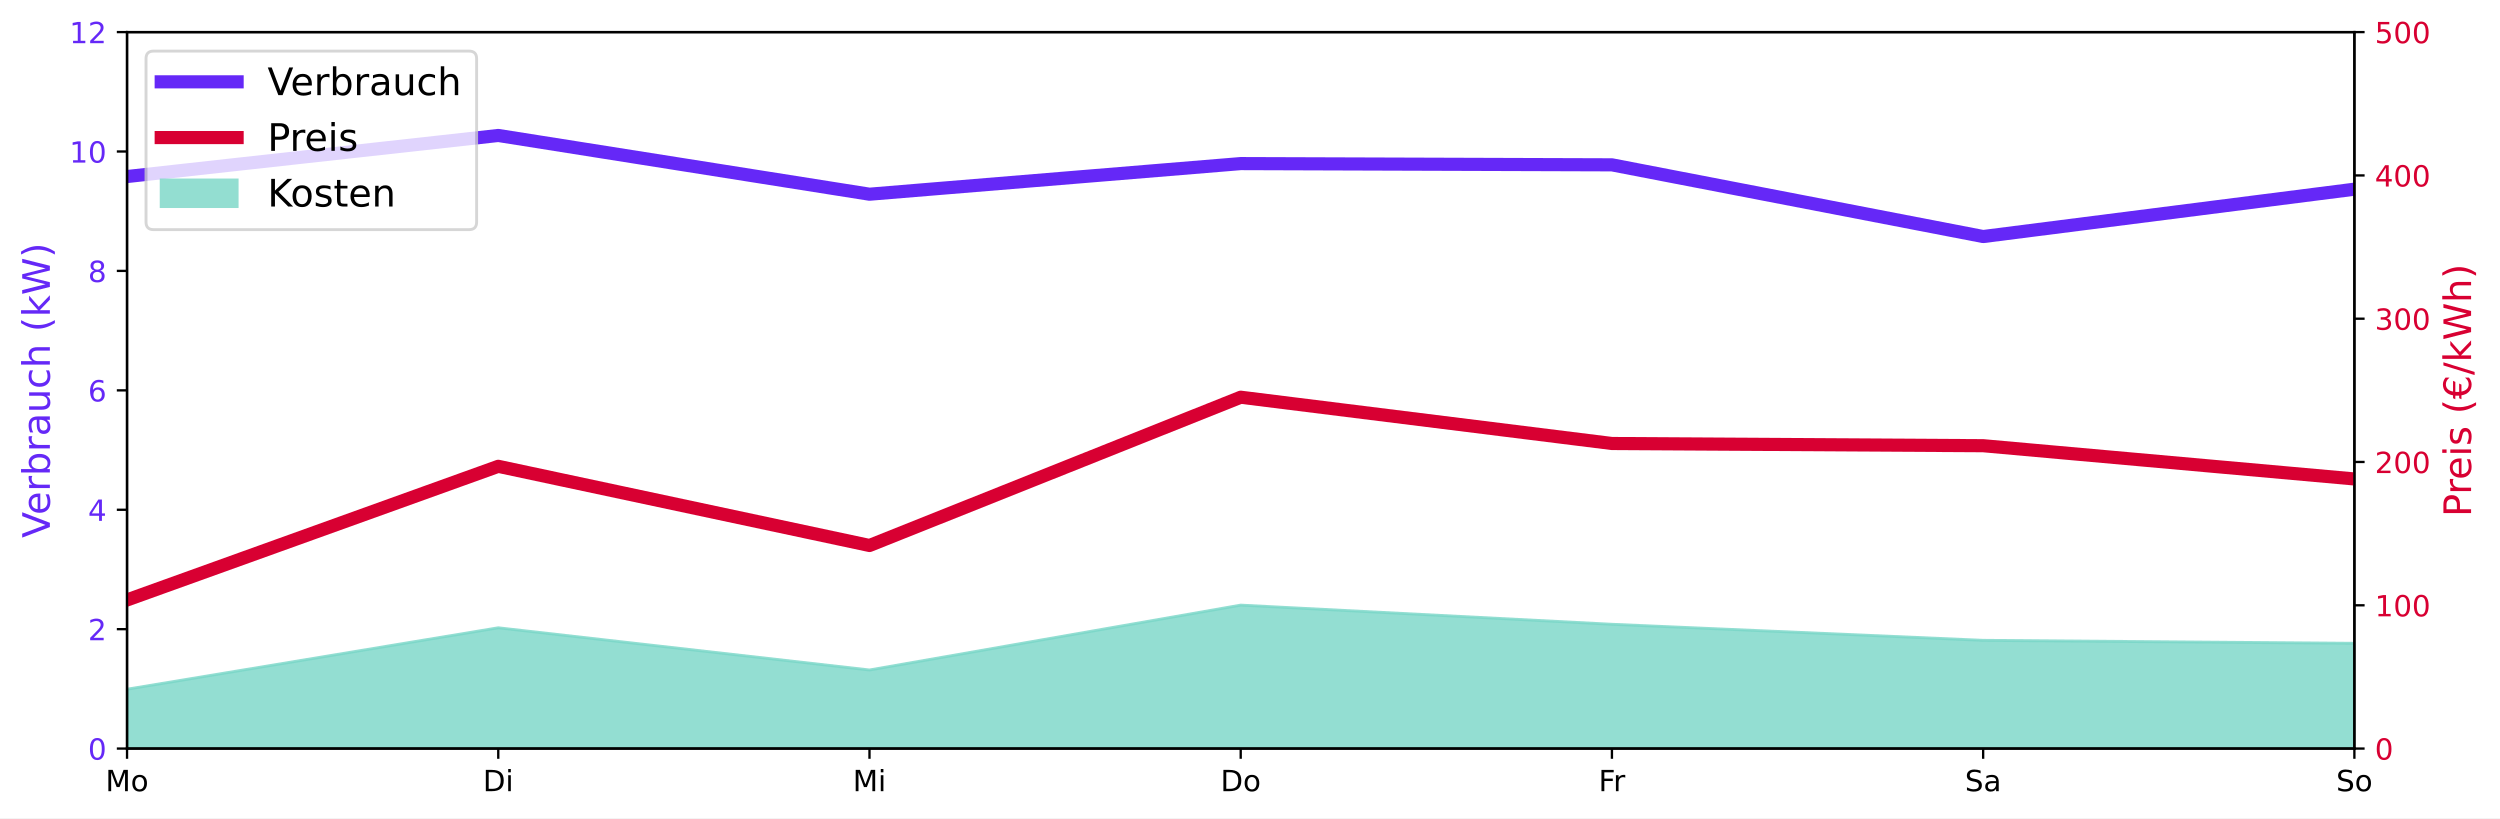
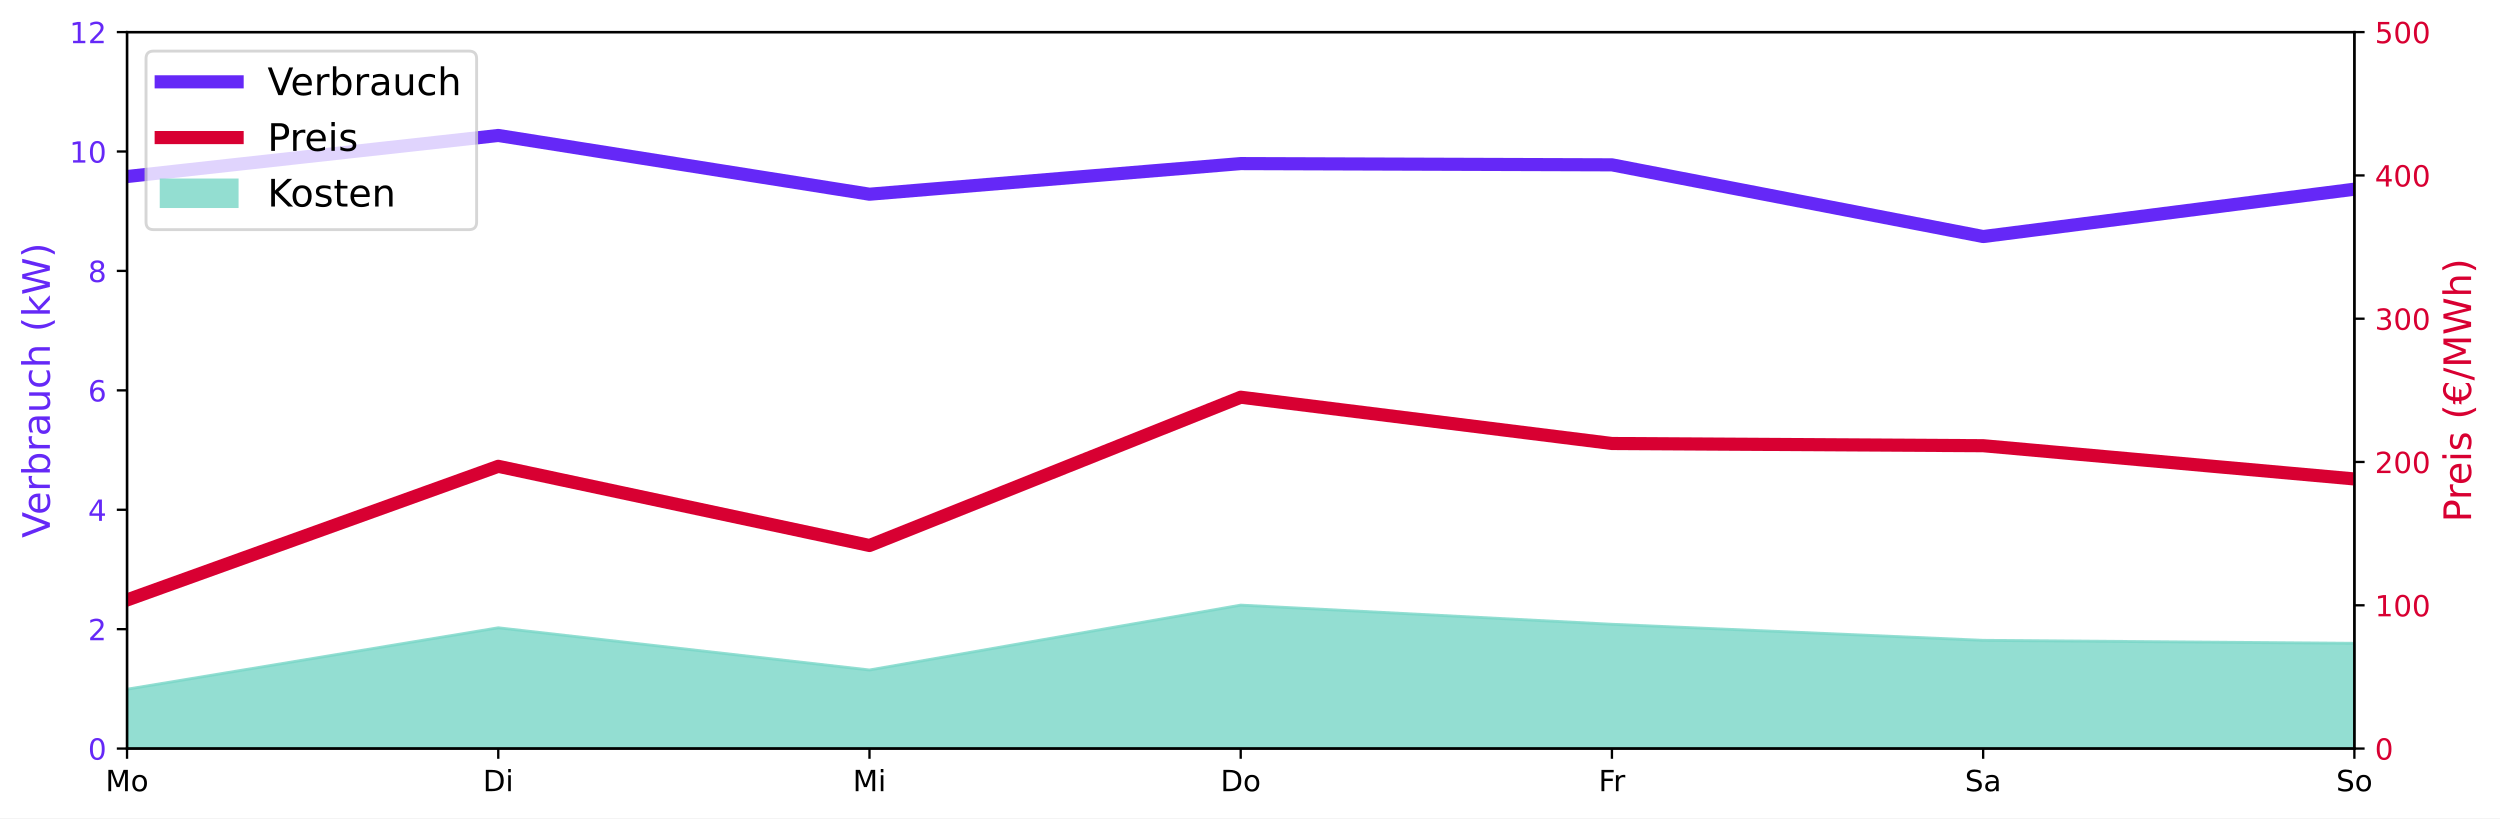
<svg xmlns="http://www.w3.org/2000/svg" xmlns:xlink="http://www.w3.org/1999/xlink" width="856.176pt" height="280.237pt" viewBox="0 0 856.176 280.237" version="1.1">
  <defs>
    <style type="text/css">*{stroke-linejoin: round; stroke-linecap: butt}</style>
  </defs>
  <g id="figure_1">
    <g id="patch_1">
      <path d="M 0 280.237  L 856.176 280.237  L 856.176 0  L 0 0  z " style="fill: #ffffff" />
    </g>
    <g id="axes_1">
      <g id="patch_2">
        <path d="M 43.507 256.359  L 806.307 256.359  L 806.307 10.999  L 43.507 10.999  z " style="fill: #ffffff" />
      </g>
      <g id="PolyCollection_1">
        <defs>
-           <path id="ma874218f19" d="M 43.507 -23.878  L 43.507 -44.196  L 170.64 -65.237  L 297.773 -50.784  L 424.907 -73  L 552.04 -66.438  L 679.173 -60.94  L 806.307 -59.921  L 806.307 -23.878  L 806.307 -23.878  L 679.173 -23.878  L 552.04 -23.878  L 424.907 -23.878  L 297.773 -23.878  L 170.64 -23.878  L 43.507 -23.878  z " style="stroke: #78d6c6; stroke-opacity: 0.8" />
+           <path id="me44964ba3f" d="M 43.507 -23.878  L 43.507 -44.196  L 170.64 -65.237  L 297.773 -50.784  L 424.907 -73  L 552.04 -66.438  L 679.173 -60.94  L 806.307 -59.921  L 806.307 -23.878  L 806.307 -23.878  L 679.173 -23.878  L 552.04 -23.878  L 424.907 -23.878  L 297.773 -23.878  L 170.64 -23.878  L 43.507 -23.878  z " style="stroke: #78d6c6; stroke-opacity: 0.8" />
        </defs>
-         <g clip-path="url(#p10a94f32d7)">
-           <use xlink:href="#ma874218f19" x="0" y="280.237" style="fill: #78d6c6; fill-opacity: 0.8; stroke: #78d6c6; stroke-opacity: 0.8" />
+         <g clip-path="url(#p4891169670)">
+           <use xlink:href="#me44964ba3f" x="0" y="280.237" style="fill: #78d6c6; fill-opacity: 0.8; stroke: #78d6c6; stroke-opacity: 0.8" />
        </g>
      </g>
      <g id="matplotlib.axis_1">
        <g id="xtick_1">
          <g id="line2d_1">
            <defs>
-               <path id="mc7a2dffdaa" d="M 0 0  L 0 3.5  " style="stroke: #000000; stroke-width: 0.8" />
-             </defs>
-             <g>
-               <use xlink:href="#mc7a2dffdaa" x="43.507" y="256.359" style="stroke: #000000; stroke-width: 0.8" />
+               <path id="m08b1a496de" d="M 0 0  L 0 3.5  " style="stroke: #000000; stroke-width: 0.8" />
+             </defs>
+             <g>
+               <use xlink:href="#m08b1a496de" x="43.507" y="256.359" style="stroke: #000000; stroke-width: 0.8" />
            </g>
          </g>
          <g id="text_1">
            <g transform="translate(36.13312 270.9577) scale(0.1 -0.1)">
              <defs>
                <path id="DejaVuSans-4d" d="M 628 4666  L 1569 4666  L 2759 1491  L 3956 4666  L 4897 4666  L 4897 0  L 4281 0  L 4281 4097  L 3078 897  L 2444 897  L 1241 4097  L 1241 0  L 628 0  L 628 4666  z " transform="scale(0.015625)" />
                <path id="DejaVuSans-6f" d="M 1959 3097  Q 1497 3097 1228 2736  Q 959 2375 959 1747  Q 959 1119 1226 758  Q 1494 397 1959 397  Q 2419 397 2687 759  Q 2956 1122 2956 1747  Q 2956 2369 2687 2733  Q 2419 3097 1959 3097  z M 1959 3584  Q 2709 3584 3137 3096  Q 3566 2609 3566 1747  Q 3566 888 3137 398  Q 2709 -91 1959 -91  Q 1206 -91 779 398  Q 353 888 353 1747  Q 353 2609 779 3096  Q 1206 3584 1959 3584  z " transform="scale(0.015625)" />
              </defs>
              <use xlink:href="#DejaVuSans-4d" />
              <use xlink:href="#DejaVuSans-6f" x="86.279" />
            </g>
          </g>
        </g>
        <g id="xtick_2">
          <g id="line2d_2">
            <g>
-               <use xlink:href="#mc7a2dffdaa" x="170.64" y="256.359" style="stroke: #000000; stroke-width: 0.8" />
+               <use xlink:href="#m08b1a496de" x="170.64" y="256.359" style="stroke: #000000; stroke-width: 0.8" />
            </g>
          </g>
          <g id="text_2">
            <g transform="translate(165.4008 270.9577) scale(0.1 -0.1)">
              <defs>
                <path id="DejaVuSans-44" d="M 1259 4147  L 1259 519  L 2022 519  Q 2988 519 3436 956  Q 3884 1394 3884 2338  Q 3884 3275 3436 3711  Q 2988 4147 2022 4147  L 1259 4147  z M 628 4666  L 1925 4666  Q 3281 4666 3915 4102  Q 4550 3538 4550 2338  Q 4550 1131 3912 565  Q 3275 0 1925 0  L 628 0  L 628 4666  z " transform="scale(0.015625)" />
                <path id="DejaVuSans-69" d="M 603 3500  L 1178 3500  L 1178 0  L 603 0  L 603 3500  z M 603 4863  L 1178 4863  L 1178 4134  L 603 4134  L 603 4863  z " transform="scale(0.015625)" />
              </defs>
              <use xlink:href="#DejaVuSans-44" />
              <use xlink:href="#DejaVuSans-69" x="77.002" />
            </g>
          </g>
        </g>
        <g id="xtick_3">
          <g id="line2d_3">
            <g>
-               <use xlink:href="#mc7a2dffdaa" x="297.773" y="256.359" style="stroke: #000000; stroke-width: 0.8" />
+               <use xlink:href="#m08b1a496de" x="297.773" y="256.359" style="stroke: #000000; stroke-width: 0.8" />
            </g>
          </g>
          <g id="text_3">
            <g transform="translate(292.0701 270.9577) scale(0.1 -0.1)">
              <use xlink:href="#DejaVuSans-4d" />
              <use xlink:href="#DejaVuSans-69" x="86.279" />
            </g>
          </g>
        </g>
        <g id="xtick_4">
          <g id="line2d_4">
            <g>
-               <use xlink:href="#mc7a2dffdaa" x="424.907" y="256.359" style="stroke: #000000; stroke-width: 0.8" />
+               <use xlink:href="#m08b1a496de" x="424.907" y="256.359" style="stroke: #000000; stroke-width: 0.8" />
            </g>
          </g>
          <g id="text_4">
            <g transform="translate(417.9972 270.9577) scale(0.1 -0.1)">
              <use xlink:href="#DejaVuSans-44" />
              <use xlink:href="#DejaVuSans-6f" x="77.002" />
            </g>
          </g>
        </g>
        <g id="xtick_5">
          <g id="line2d_5">
            <g>
-               <use xlink:href="#mc7a2dffdaa" x="552.04" y="256.359" style="stroke: #000000; stroke-width: 0.8" />
+               <use xlink:href="#m08b1a496de" x="552.04" y="256.359" style="stroke: #000000; stroke-width: 0.8" />
            </g>
          </g>
          <g id="text_5">
            <g transform="translate(547.4711 270.9577) scale(0.1 -0.1)">
              <defs>
                <path id="DejaVuSans-46" d="M 628 4666  L 3309 4666  L 3309 4134  L 1259 4134  L 1259 2759  L 3109 2759  L 3109 2228  L 1259 2228  L 1259 0  L 628 0  L 628 4666  z " transform="scale(0.015625)" />
                <path id="DejaVuSans-72" d="M 2631 2963  Q 2534 3019 2420 3045  Q 2306 3072 2169 3072  Q 1681 3072 1420 2755  Q 1159 2438 1159 1844  L 1159 0  L 581 0  L 581 3500  L 1159 3500  L 1159 2956  Q 1341 3275 1631 3429  Q 1922 3584 2338 3584  Q 2397 3584 2469 3576  Q 2541 3569 2628 3553  L 2631 2963  z " transform="scale(0.015625)" />
              </defs>
              <use xlink:href="#DejaVuSans-46" />
              <use xlink:href="#DejaVuSans-72" x="50.27" />
            </g>
          </g>
        </g>
        <g id="xtick_6">
          <g id="line2d_6">
            <g>
-               <use xlink:href="#mc7a2dffdaa" x="679.173" y="256.359" style="stroke: #000000; stroke-width: 0.8" />
+               <use xlink:href="#m08b1a496de" x="679.173" y="256.359" style="stroke: #000000; stroke-width: 0.8" />
            </g>
          </g>
          <g id="text_6">
            <g transform="translate(672.9349 270.9577) scale(0.1 -0.1)">
              <defs>
                <path id="DejaVuSans-53" d="M 3425 4513  L 3425 3897  Q 3066 4069 2747 4153  Q 2428 4238 2131 4238  Q 1616 4238 1336 4038  Q 1056 3838 1056 3469  Q 1056 3159 1242 3001  Q 1428 2844 1947 2747  L 2328 2669  Q 3034 2534 3370 2195  Q 3706 1856 3706 1288  Q 3706 609 3251 259  Q 2797 -91 1919 -91  Q 1588 -91 1214 -16  Q 841 59 441 206  L 441 856  Q 825 641 1194 531  Q 1563 422 1919 422  Q 2459 422 2753 634  Q 3047 847 3047 1241  Q 3047 1584 2836 1778  Q 2625 1972 2144 2069  L 1759 2144  Q 1053 2284 737 2584  Q 422 2884 422 3419  Q 422 4038 858 4394  Q 1294 4750 2059 4750  Q 2388 4750 2728 4690  Q 3069 4631 3425 4513  z " transform="scale(0.015625)" />
                <path id="DejaVuSans-61" d="M 2194 1759  Q 1497 1759 1228 1600  Q 959 1441 959 1056  Q 959 750 1161 570  Q 1363 391 1709 391  Q 2188 391 2477 730  Q 2766 1069 2766 1631  L 2766 1759  L 2194 1759  z M 3341 1997  L 3341 0  L 2766 0  L 2766 531  Q 2569 213 2275 61  Q 1981 -91 1556 -91  Q 1019 -91 701 211  Q 384 513 384 1019  Q 384 1609 779 1909  Q 1175 2209 1959 2209  L 2766 2209  L 2766 2266  Q 2766 2663 2505 2880  Q 2244 3097 1772 3097  Q 1472 3097 1187 3025  Q 903 2953 641 2809  L 641 3341  Q 956 3463 1253 3523  Q 1550 3584 1831 3584  Q 2591 3584 2966 3190  Q 3341 2797 3341 1997  z " transform="scale(0.015625)" />
              </defs>
              <use xlink:href="#DejaVuSans-53" />
              <use xlink:href="#DejaVuSans-61" x="63.477" />
            </g>
          </g>
        </g>
        <g id="xtick_7">
          <g id="line2d_7">
            <g>
-               <use xlink:href="#mc7a2dffdaa" x="806.307" y="256.359" style="stroke: #000000; stroke-width: 0.8" />
+               <use xlink:href="#m08b1a496de" x="806.307" y="256.359" style="stroke: #000000; stroke-width: 0.8" />
            </g>
          </g>
          <g id="text_7">
            <g transform="translate(800.073 270.9577) scale(0.1 -0.1)">
              <use xlink:href="#DejaVuSans-53" />
              <use xlink:href="#DejaVuSans-6f" x="63.477" />
            </g>
          </g>
        </g>
      </g>
      <g id="matplotlib.axis_2">
        <g id="ytick_1">
          <g id="line2d_8">
            <defs>
-               <path id="mb87bb08c30" d="M 0 0  L -3.5 0  " style="stroke: #000000; stroke-width: 0.8" />
-             </defs>
-             <g>
-               <use xlink:href="#mb87bb08c30" x="43.507" y="256.359" style="stroke: #000000; stroke-width: 0.8" />
+               <path id="m23ee1fa4a5" d="M 0 0  L -3.5 0  " style="stroke: #000000; stroke-width: 0.8" />
+             </defs>
+             <g>
+               <use xlink:href="#m23ee1fa4a5" x="43.507" y="256.359" style="stroke: #000000; stroke-width: 0.8" />
            </g>
          </g>
          <g id="text_8">
            <g style="fill: #6528f7" transform="translate(30.14406 260.1584) scale(0.1 -0.1)">
              <defs>
                <path id="DejaVuSans-30" d="M 2034 4250  Q 1547 4250 1301 3770  Q 1056 3291 1056 2328  Q 1056 1369 1301 889  Q 1547 409 2034 409  Q 2525 409 2770 889  Q 3016 1369 3016 2328  Q 3016 3291 2770 3770  Q 2525 4250 2034 4250  z M 2034 4750  Q 2819 4750 3233 4129  Q 3647 3509 3647 2328  Q 3647 1150 3233 529  Q 2819 -91 2034 -91  Q 1250 -91 836 529  Q 422 1150 422 2328  Q 422 3509 836 4129  Q 1250 4750 2034 4750  z " transform="scale(0.015625)" />
              </defs>
              <use xlink:href="#DejaVuSans-30" />
            </g>
          </g>
        </g>
        <g id="ytick_2">
          <g id="line2d_9">
            <g>
-               <use xlink:href="#mb87bb08c30" x="43.507" y="215.466" style="stroke: #000000; stroke-width: 0.8" />
+               <use xlink:href="#m23ee1fa4a5" x="43.507" y="215.466" style="stroke: #000000; stroke-width: 0.8" />
            </g>
          </g>
          <g id="text_9">
            <g style="fill: #6528f7" transform="translate(30.14406 219.2651) scale(0.1 -0.1)">
              <defs>
                <path id="DejaVuSans-32" d="M 1228 531  L 3431 531  L 3431 0  L 469 0  L 469 531  Q 828 903 1448 1529  Q 2069 2156 2228 2338  Q 2531 2678 2651 2914  Q 2772 3150 2772 3378  Q 2772 3750 2511 3984  Q 2250 4219 1831 4219  Q 1534 4219 1204 4116  Q 875 4013 500 3803  L 500 4441  Q 881 4594 1212 4672  Q 1544 4750 1819 4750  Q 2544 4750 2975 4387  Q 3406 4025 3406 3419  Q 3406 3131 3298 2873  Q 3191 2616 2906 2266  Q 2828 2175 2409 1742  Q 1991 1309 1228 531  z " transform="scale(0.015625)" />
              </defs>
              <use xlink:href="#DejaVuSans-32" />
            </g>
          </g>
        </g>
        <g id="ytick_3">
          <g id="line2d_10">
            <g>
-               <use xlink:href="#mb87bb08c30" x="43.507" y="174.573" style="stroke: #000000; stroke-width: 0.8" />
+               <use xlink:href="#m23ee1fa4a5" x="43.507" y="174.573" style="stroke: #000000; stroke-width: 0.8" />
            </g>
          </g>
          <g id="text_10">
            <g style="fill: #6528f7" transform="translate(30.14406 178.3718) scale(0.1 -0.1)">
              <defs>
                <path id="DejaVuSans-34" d="M 2419 4116  L 825 1625  L 2419 1625  L 2419 4116  z M 2253 4666  L 3047 4666  L 3047 1625  L 3713 1625  L 3713 1100  L 3047 1100  L 3047 0  L 2419 0  L 2419 1100  L 313 1100  L 313 1709  L 2253 4666  z " transform="scale(0.015625)" />
              </defs>
              <use xlink:href="#DejaVuSans-34" />
            </g>
          </g>
        </g>
        <g id="ytick_4">
          <g id="line2d_11">
            <g>
-               <use xlink:href="#mb87bb08c30" x="43.507" y="133.679" style="stroke: #000000; stroke-width: 0.8" />
+               <use xlink:href="#m23ee1fa4a5" x="43.507" y="133.679" style="stroke: #000000; stroke-width: 0.8" />
            </g>
          </g>
          <g id="text_11">
            <g style="fill: #6528f7" transform="translate(30.14406 137.4784) scale(0.1 -0.1)">
              <defs>
                <path id="DejaVuSans-36" d="M 2113 2584  Q 1688 2584 1439 2293  Q 1191 2003 1191 1497  Q 1191 994 1439 701  Q 1688 409 2113 409  Q 2538 409 2786 701  Q 3034 994 3034 1497  Q 3034 2003 2786 2293  Q 2538 2584 2113 2584  z M 3366 4563  L 3366 3988  Q 3128 4100 2886 4159  Q 2644 4219 2406 4219  Q 1781 4219 1451 3797  Q 1122 3375 1075 2522  Q 1259 2794 1537 2939  Q 1816 3084 2150 3084  Q 2853 3084 3261 2657  Q 3669 2231 3669 1497  Q 3669 778 3244 343  Q 2819 -91 2113 -91  Q 1303 -91 875 529  Q 447 1150 447 2328  Q 447 3434 972 4092  Q 1497 4750 2381 4750  Q 2619 4750 2861 4703  Q 3103 4656 3366 4563  z " transform="scale(0.015625)" />
              </defs>
              <use xlink:href="#DejaVuSans-36" />
            </g>
          </g>
        </g>
        <g id="ytick_5">
          <g id="line2d_12">
            <g>
-               <use xlink:href="#mb87bb08c30" x="43.507" y="92.786" style="stroke: #000000; stroke-width: 0.8" />
+               <use xlink:href="#m23ee1fa4a5" x="43.507" y="92.786" style="stroke: #000000; stroke-width: 0.8" />
            </g>
          </g>
          <g id="text_12">
            <g style="fill: #6528f7" transform="translate(30.14406 96.5851) scale(0.1 -0.1)">
              <defs>
                <path id="DejaVuSans-38" d="M 2034 2216  Q 1584 2216 1326 1975  Q 1069 1734 1069 1313  Q 1069 891 1326 650  Q 1584 409 2034 409  Q 2484 409 2743 651  Q 3003 894 3003 1313  Q 3003 1734 2745 1975  Q 2488 2216 2034 2216  z M 1403 2484  Q 997 2584 770 2862  Q 544 3141 544 3541  Q 544 4100 942 4425  Q 1341 4750 2034 4750  Q 2731 4750 3128 4425  Q 3525 4100 3525 3541  Q 3525 3141 3298 2862  Q 3072 2584 2669 2484  Q 3125 2378 3379 2068  Q 3634 1759 3634 1313  Q 3634 634 3220 271  Q 2806 -91 2034 -91  Q 1263 -91 848 271  Q 434 634 434 1313  Q 434 1759 690 2068  Q 947 2378 1403 2484  z M 1172 3481  Q 1172 3119 1398 2916  Q 1625 2713 2034 2713  Q 2441 2713 2670 2916  Q 2900 3119 2900 3481  Q 2900 3844 2670 4047  Q 2441 4250 2034 4250  Q 1625 4250 1398 4047  Q 1172 3844 1172 3481  z " transform="scale(0.015625)" />
              </defs>
              <use xlink:href="#DejaVuSans-38" />
            </g>
          </g>
        </g>
        <g id="ytick_6">
          <g id="line2d_13">
            <g>
-               <use xlink:href="#mb87bb08c30" x="43.507" y="51.893" style="stroke: #000000; stroke-width: 0.8" />
+               <use xlink:href="#m23ee1fa4a5" x="43.507" y="51.893" style="stroke: #000000; stroke-width: 0.8" />
            </g>
          </g>
          <g id="text_13">
            <g style="fill: #6528f7" transform="translate(23.78156 55.69177) scale(0.1 -0.1)">
              <defs>
                <path id="DejaVuSans-31" d="M 794 531  L 1825 531  L 1825 4091  L 703 3866  L 703 4441  L 1819 4666  L 2450 4666  L 2450 531  L 3481 531  L 3481 0  L 794 0  L 794 531  z " transform="scale(0.015625)" />
              </defs>
              <use xlink:href="#DejaVuSans-31" />
              <use xlink:href="#DejaVuSans-30" x="63.623" />
            </g>
          </g>
        </g>
        <g id="ytick_7">
          <g id="line2d_14">
            <g>
-               <use xlink:href="#mb87bb08c30" x="43.507" y="10.999" style="stroke: #000000; stroke-width: 0.8" />
+               <use xlink:href="#m23ee1fa4a5" x="43.507" y="10.999" style="stroke: #000000; stroke-width: 0.8" />
            </g>
          </g>
          <g id="text_14">
            <g style="fill: #6528f7" transform="translate(23.78156 14.79844) scale(0.1 -0.1)">
              <use xlink:href="#DejaVuSans-31" />
              <use xlink:href="#DejaVuSans-32" x="63.623" />
            </g>
          </g>
        </g>
        <g id="text_15">
          <g style="fill: #6528f7" transform="translate(17.07797 184.2167) rotate(-90) scale(0.13 -0.13)">
            <defs>
              <path id="DejaVuSans-56" d="M 1831 0  L 50 4666  L 709 4666  L 2188 738  L 3669 4666  L 4325 4666  L 2547 0  L 1831 0  z " transform="scale(0.015625)" />
              <path id="DejaVuSans-65" d="M 3597 1894  L 3597 1613  L 953 1613  Q 991 1019 1311 708  Q 1631 397 2203 397  Q 2534 397 2845 478  Q 3156 559 3463 722  L 3463 178  Q 3153 47 2828 -22  Q 2503 -91 2169 -91  Q 1331 -91 842 396  Q 353 884 353 1716  Q 353 2575 817 3079  Q 1281 3584 2069 3584  Q 2775 3584 3186 3129  Q 3597 2675 3597 1894  z M 3022 2063  Q 3016 2534 2758 2815  Q 2500 3097 2075 3097  Q 1594 3097 1305 2825  Q 1016 2553 972 2059  L 3022 2063  z " transform="scale(0.015625)" />
              <path id="DejaVuSans-62" d="M 3116 1747  Q 3116 2381 2855 2742  Q 2594 3103 2138 3103  Q 1681 3103 1420 2742  Q 1159 2381 1159 1747  Q 1159 1113 1420 752  Q 1681 391 2138 391  Q 2594 391 2855 752  Q 3116 1113 3116 1747  z M 1159 2969  Q 1341 3281 1617 3432  Q 1894 3584 2278 3584  Q 2916 3584 3314 3078  Q 3713 2572 3713 1747  Q 3713 922 3314 415  Q 2916 -91 2278 -91  Q 1894 -91 1617 61  Q 1341 213 1159 525  L 1159 0  L 581 0  L 581 4863  L 1159 4863  L 1159 2969  z " transform="scale(0.015625)" />
              <path id="DejaVuSans-75" d="M 544 1381  L 544 3500  L 1119 3500  L 1119 1403  Q 1119 906 1312 657  Q 1506 409 1894 409  Q 2359 409 2629 706  Q 2900 1003 2900 1516  L 2900 3500  L 3475 3500  L 3475 0  L 2900 0  L 2900 538  Q 2691 219 2414 64  Q 2138 -91 1772 -91  Q 1169 -91 856 284  Q 544 659 544 1381  z M 1991 3584  L 1991 3584  z " transform="scale(0.015625)" />
              <path id="DejaVuSans-63" d="M 3122 3366  L 3122 2828  Q 2878 2963 2633 3030  Q 2388 3097 2138 3097  Q 1578 3097 1268 2742  Q 959 2388 959 1747  Q 959 1106 1268 751  Q 1578 397 2138 397  Q 2388 397 2633 464  Q 2878 531 3122 666  L 3122 134  Q 2881 22 2623 -34  Q 2366 -91 2075 -91  Q 1284 -91 818 406  Q 353 903 353 1747  Q 353 2603 823 3093  Q 1294 3584 2113 3584  Q 2378 3584 2631 3529  Q 2884 3475 3122 3366  z " transform="scale(0.015625)" />
              <path id="DejaVuSans-68" d="M 3513 2113  L 3513 0  L 2938 0  L 2938 2094  Q 2938 2591 2744 2837  Q 2550 3084 2163 3084  Q 1697 3084 1428 2787  Q 1159 2491 1159 1978  L 1159 0  L 581 0  L 581 4863  L 1159 4863  L 1159 2956  Q 1366 3272 1645 3428  Q 1925 3584 2291 3584  Q 2894 3584 3203 3211  Q 3513 2838 3513 2113  z " transform="scale(0.015625)" />
              <path id="DejaVuSans-20" transform="scale(0.015625)" />
              <path id="DejaVuSans-28" d="M 1984 4856  Q 1566 4138 1362 3434  Q 1159 2731 1159 2009  Q 1159 1288 1364 580  Q 1569 -128 1984 -844  L 1484 -844  Q 1016 -109 783 600  Q 550 1309 550 2009  Q 550 2706 781 3412  Q 1013 4119 1484 4856  L 1984 4856  z " transform="scale(0.015625)" />
              <path id="DejaVuSans-6b" d="M 581 4863  L 1159 4863  L 1159 1991  L 2875 3500  L 3609 3500  L 1753 1863  L 3688 0  L 2938 0  L 1159 1709  L 1159 0  L 581 0  L 581 4863  z " transform="scale(0.015625)" />
              <path id="DejaVuSans-57" d="M 213 4666  L 850 4666  L 1831 722  L 2809 4666  L 3519 4666  L 4500 722  L 5478 4666  L 6119 4666  L 4947 0  L 4153 0  L 3169 4050  L 2175 0  L 1381 0  L 213 4666  z " transform="scale(0.015625)" />
              <path id="DejaVuSans-29" d="M 513 4856  L 1013 4856  Q 1481 4119 1714 3412  Q 1947 2706 1947 2009  Q 1947 1309 1714 600  Q 1481 -109 1013 -844  L 513 -844  Q 928 -128 1133 580  Q 1338 1288 1338 2009  Q 1338 2731 1133 3434  Q 928 4138 513 4856  z " transform="scale(0.015625)" />
            </defs>
            <use xlink:href="#DejaVuSans-56" />
            <use xlink:href="#DejaVuSans-65" x="60.658" />
            <use xlink:href="#DejaVuSans-72" x="122.182" />
            <use xlink:href="#DejaVuSans-62" x="163.295" />
            <use xlink:href="#DejaVuSans-72" x="226.771" />
            <use xlink:href="#DejaVuSans-61" x="267.885" />
            <use xlink:href="#DejaVuSans-75" x="329.164" />
            <use xlink:href="#DejaVuSans-63" x="392.543" />
            <use xlink:href="#DejaVuSans-68" x="447.523" />
            <use xlink:href="#DejaVuSans-20" x="510.902" />
            <use xlink:href="#DejaVuSans-28" x="542.689" />
            <use xlink:href="#DejaVuSans-6b" x="581.703" />
            <use xlink:href="#DejaVuSans-57" x="639.613" />
            <use xlink:href="#DejaVuSans-29" x="738.49" />
          </g>
        </g>
      </g>
      <g id="line2d_15">
-         <path d="M 43.507 60.46  L 170.64 46.392  L 297.773 66.512  L 424.907 56.023  L 552.04 56.452  L 679.173 81.009  L 806.307 64.794  " clip-path="url(#p10a94f32d7)" style="fill: none; stroke: #6528f7; stroke-width: 4.5; stroke-linecap: square" />
+         <path d="M 43.507 60.46  L 170.64 46.392  L 297.773 66.512  L 424.907 56.023  L 552.04 56.452  L 679.173 81.009  L 806.307 64.794  " clip-path="url(#p4891169670)" style="fill: none; stroke: #6528f7; stroke-width: 4.5; stroke-linecap: square" />
      </g>
      <g id="patch_3">
        <path d="M 43.507 256.359  L 43.507 10.999  " style="fill: none; stroke: #000000; stroke-width: 0.8; stroke-linejoin: miter; stroke-linecap: square" />
      </g>
      <g id="patch_4">
        <path d="M 806.307 256.359  L 806.307 10.999  " style="fill: none; stroke: #000000; stroke-width: 0.8; stroke-linejoin: miter; stroke-linecap: square" />
      </g>
      <g id="patch_5">
        <path d="M 43.507 256.359  L 806.307 256.359  " style="fill: none; stroke: #000000; stroke-width: 0.8; stroke-linejoin: miter; stroke-linecap: square" />
      </g>
      <g id="patch_6">
        <path d="M 43.507 10.999  L 806.307 10.999  " style="fill: none; stroke: #000000; stroke-width: 0.8; stroke-linejoin: miter; stroke-linecap: square" />
      </g>
      <g id="legend_1">
        <g id="patch_7">
          <path d="M 52.607 78.644  L 160.624 78.644  Q 163.224 78.644 163.224 76.044  L 163.224 20.099  Q 163.224 17.499 160.624 17.499  L 52.607 17.499  Q 50.007 17.499 50.007 20.099  L 50.007 76.044  Q 50.007 78.644 52.607 78.644  z " style="fill: #ffffff; opacity: 0.8; stroke: #cccccc; stroke-linejoin: miter" />
        </g>
        <g id="line2d_16">
          <path d="M 55.207 28.027  L 68.207 28.027  L 81.207 28.027  " style="fill: none; stroke: #6528f7; stroke-width: 4.5; stroke-linecap: square" />
        </g>
        <g id="text_16">
          <g transform="translate(91.60656 32.57719) scale(0.13 -0.13)">
            <use xlink:href="#DejaVuSans-56" />
            <use xlink:href="#DejaVuSans-65" x="60.658" />
            <use xlink:href="#DejaVuSans-72" x="122.182" />
            <use xlink:href="#DejaVuSans-62" x="163.295" />
            <use xlink:href="#DejaVuSans-72" x="226.771" />
            <use xlink:href="#DejaVuSans-61" x="267.885" />
            <use xlink:href="#DejaVuSans-75" x="329.164" />
            <use xlink:href="#DejaVuSans-63" x="392.543" />
            <use xlink:href="#DejaVuSans-68" x="447.523" />
          </g>
        </g>
        <g id="line2d_17">
          <path d="M 55.207 47.109  L 68.207 47.109  L 81.207 47.109  " style="fill: none; stroke: #d80032; stroke-width: 4.5; stroke-linecap: square" />
        </g>
        <g id="text_17">
          <g transform="translate(91.60656 51.65875) scale(0.13 -0.13)">
            <defs>
              <path id="DejaVuSans-50" d="M 1259 4147  L 1259 2394  L 2053 2394  Q 2494 2394 2734 2622  Q 2975 2850 2975 3272  Q 2975 3691 2734 3919  Q 2494 4147 2053 4147  L 1259 4147  z M 628 4666  L 2053 4666  Q 2838 4666 3239 4311  Q 3641 3956 3641 3272  Q 3641 2581 3239 2228  Q 2838 1875 2053 1875  L 1259 1875  L 1259 0  L 628 0  L 628 4666  z " transform="scale(0.015625)" />
              <path id="DejaVuSans-73" d="M 2834 3397  L 2834 2853  Q 2591 2978 2328 3040  Q 2066 3103 1784 3103  Q 1356 3103 1142 2972  Q 928 2841 928 2578  Q 928 2378 1081 2264  Q 1234 2150 1697 2047  L 1894 2003  Q 2506 1872 2764 1633  Q 3022 1394 3022 966  Q 3022 478 2636 193  Q 2250 -91 1575 -91  Q 1294 -91 989 -36  Q 684 19 347 128  L 347 722  Q 666 556 975 473  Q 1284 391 1588 391  Q 1994 391 2212 530  Q 2431 669 2431 922  Q 2431 1156 2273 1281  Q 2116 1406 1581 1522  L 1381 1569  Q 847 1681 609 1914  Q 372 2147 372 2553  Q 372 3047 722 3315  Q 1072 3584 1716 3584  Q 2034 3584 2315 3537  Q 2597 3491 2834 3397  z " transform="scale(0.015625)" />
            </defs>
            <use xlink:href="#DejaVuSans-50" />
            <use xlink:href="#DejaVuSans-72" x="58.553" />
            <use xlink:href="#DejaVuSans-65" x="97.416" />
            <use xlink:href="#DejaVuSans-69" x="158.939" />
            <use xlink:href="#DejaVuSans-73" x="186.723" />
          </g>
        </g>
        <g id="patch_8">
          <path d="M 55.207 70.74  L 81.207 70.74  L 81.207 61.64  L 55.207 61.64  z " style="fill: #78d6c6; opacity: 0.8; stroke: #78d6c6; stroke-linejoin: miter" />
        </g>
        <g id="text_18">
          <g transform="translate(91.60656 70.74031) scale(0.13 -0.13)">
            <defs>
              <path id="DejaVuSans-4b" d="M 628 4666  L 1259 4666  L 1259 2694  L 3353 4666  L 4166 4666  L 1850 2491  L 4331 0  L 3500 0  L 1259 2247  L 1259 0  L 628 0  L 628 4666  z " transform="scale(0.015625)" />
              <path id="DejaVuSans-74" d="M 1172 4494  L 1172 3500  L 2356 3500  L 2356 3053  L 1172 3053  L 1172 1153  Q 1172 725 1289 603  Q 1406 481 1766 481  L 2356 481  L 2356 0  L 1766 0  Q 1100 0 847 248  Q 594 497 594 1153  L 594 3053  L 172 3053  L 172 3500  L 594 3500  L 594 4494  L 1172 4494  z " transform="scale(0.015625)" />
              <path id="DejaVuSans-6e" d="M 3513 2113  L 3513 0  L 2938 0  L 2938 2094  Q 2938 2591 2744 2837  Q 2550 3084 2163 3084  Q 1697 3084 1428 2787  Q 1159 2491 1159 1978  L 1159 0  L 581 0  L 581 3500  L 1159 3500  L 1159 2956  Q 1366 3272 1645 3428  Q 1925 3584 2291 3584  Q 2894 3584 3203 3211  Q 3513 2838 3513 2113  z " transform="scale(0.015625)" />
            </defs>
            <use xlink:href="#DejaVuSans-4b" />
            <use xlink:href="#DejaVuSans-6f" x="60.576" />
            <use xlink:href="#DejaVuSans-73" x="121.758" />
            <use xlink:href="#DejaVuSans-74" x="173.857" />
            <use xlink:href="#DejaVuSans-65" x="213.066" />
            <use xlink:href="#DejaVuSans-6e" x="274.59" />
          </g>
        </g>
      </g>
    </g>
    <g id="axes_2">
      <g id="matplotlib.axis_3">
        <g id="ytick_8">
          <g id="line2d_18">
            <defs>
-               <path id="ma741222ccd" d="M 0 0  L 3.5 0  " style="stroke: #000000; stroke-width: 0.8" />
-             </defs>
-             <g>
-               <use xlink:href="#ma741222ccd" x="806.307" y="256.359" style="stroke: #000000; stroke-width: 0.8" />
+               <path id="mb39a1c6ed9" d="M 0 0  L 3.5 0  " style="stroke: #000000; stroke-width: 0.8" />
+             </defs>
+             <g>
+               <use xlink:href="#mb39a1c6ed9" x="806.307" y="256.359" style="stroke: #000000; stroke-width: 0.8" />
            </g>
          </g>
          <g id="text_19">
            <g style="fill: #d80032" transform="translate(813.3066 260.1584) scale(0.1 -0.1)">
              <use xlink:href="#DejaVuSans-30" />
            </g>
          </g>
        </g>
        <g id="ytick_9">
          <g id="line2d_19">
            <g>
-               <use xlink:href="#ma741222ccd" x="806.307" y="207.287" style="stroke: #000000; stroke-width: 0.8" />
+               <use xlink:href="#mb39a1c6ed9" x="806.307" y="207.287" style="stroke: #000000; stroke-width: 0.8" />
            </g>
          </g>
          <g id="text_20">
            <g style="fill: #d80032" transform="translate(813.3066 211.0864) scale(0.1 -0.1)">
              <use xlink:href="#DejaVuSans-31" />
              <use xlink:href="#DejaVuSans-30" x="63.623" />
              <use xlink:href="#DejaVuSans-30" x="127.246" />
            </g>
          </g>
        </g>
        <g id="ytick_10">
          <g id="line2d_20">
            <g>
-               <use xlink:href="#ma741222ccd" x="806.307" y="158.215" style="stroke: #000000; stroke-width: 0.8" />
+               <use xlink:href="#mb39a1c6ed9" x="806.307" y="158.215" style="stroke: #000000; stroke-width: 0.8" />
            </g>
          </g>
          <g id="text_21">
            <g style="fill: #d80032" transform="translate(813.3066 162.0144) scale(0.1 -0.1)">
              <use xlink:href="#DejaVuSans-32" />
              <use xlink:href="#DejaVuSans-30" x="63.623" />
              <use xlink:href="#DejaVuSans-30" x="127.246" />
            </g>
          </g>
        </g>
        <g id="ytick_11">
          <g id="line2d_21">
            <g>
-               <use xlink:href="#ma741222ccd" x="806.307" y="109.143" style="stroke: #000000; stroke-width: 0.8" />
+               <use xlink:href="#mb39a1c6ed9" x="806.307" y="109.143" style="stroke: #000000; stroke-width: 0.8" />
            </g>
          </g>
          <g id="text_22">
            <g style="fill: #d80032" transform="translate(813.3066 112.9424) scale(0.1 -0.1)">
              <defs>
                <path id="DejaVuSans-33" d="M 2597 2516  Q 3050 2419 3304 2112  Q 3559 1806 3559 1356  Q 3559 666 3084 287  Q 2609 -91 1734 -91  Q 1441 -91 1130 -33  Q 819 25 488 141  L 488 750  Q 750 597 1062 519  Q 1375 441 1716 441  Q 2309 441 2620 675  Q 2931 909 2931 1356  Q 2931 1769 2642 2001  Q 2353 2234 1838 2234  L 1294 2234  L 1294 2753  L 1863 2753  Q 2328 2753 2575 2939  Q 2822 3125 2822 3475  Q 2822 3834 2567 4026  Q 2313 4219 1838 4219  Q 1578 4219 1281 4162  Q 984 4106 628 3988  L 628 4550  Q 988 4650 1302 4700  Q 1616 4750 1894 4750  Q 2613 4750 3031 4423  Q 3450 4097 3450 3541  Q 3450 3153 3228 2886  Q 3006 2619 2597 2516  z " transform="scale(0.015625)" />
              </defs>
              <use xlink:href="#DejaVuSans-33" />
              <use xlink:href="#DejaVuSans-30" x="63.623" />
              <use xlink:href="#DejaVuSans-30" x="127.246" />
            </g>
          </g>
        </g>
        <g id="ytick_12">
          <g id="line2d_22">
            <g>
-               <use xlink:href="#ma741222ccd" x="806.307" y="60.071" style="stroke: #000000; stroke-width: 0.8" />
+               <use xlink:href="#mb39a1c6ed9" x="806.307" y="60.071" style="stroke: #000000; stroke-width: 0.8" />
            </g>
          </g>
          <g id="text_23">
            <g style="fill: #d80032" transform="translate(813.3066 63.87044) scale(0.1 -0.1)">
              <use xlink:href="#DejaVuSans-34" />
              <use xlink:href="#DejaVuSans-30" x="63.623" />
              <use xlink:href="#DejaVuSans-30" x="127.246" />
            </g>
          </g>
        </g>
        <g id="ytick_13">
          <g id="line2d_23">
            <g>
-               <use xlink:href="#ma741222ccd" x="806.307" y="10.999" style="stroke: #000000; stroke-width: 0.8" />
+               <use xlink:href="#mb39a1c6ed9" x="806.307" y="10.999" style="stroke: #000000; stroke-width: 0.8" />
            </g>
          </g>
          <g id="text_24">
            <g style="fill: #d80032" transform="translate(813.3066 14.79844) scale(0.1 -0.1)">
              <defs>
                <path id="DejaVuSans-35" d="M 691 4666  L 3169 4666  L 3169 4134  L 1269 4134  L 1269 2991  Q 1406 3038 1543 3061  Q 1681 3084 1819 3084  Q 2600 3084 3056 2656  Q 3513 2228 3513 1497  Q 3513 744 3044 326  Q 2575 -91 1722 -91  Q 1428 -91 1123 -41  Q 819 9 494 109  L 494 744  Q 775 591 1075 516  Q 1375 441 1709 441  Q 2250 441 2565 725  Q 2881 1009 2881 1497  Q 2881 1984 2565 2268  Q 2250 2553 1709 2553  Q 1456 2553 1204 2497  Q 953 2441 691 2322  L 691 4666  z " transform="scale(0.015625)" />
              </defs>
              <use xlink:href="#DejaVuSans-35" />
              <use xlink:href="#DejaVuSans-30" x="63.623" />
              <use xlink:href="#DejaVuSans-30" x="127.246" />
            </g>
          </g>
        </g>
        <g id="text_25">
-           <g style="fill: #d80032" transform="translate(846.272 176.9753) rotate(-90) scale(0.13 -0.13)">
+           <g style="fill: #d80032" transform="translate(846.272 178.8197) rotate(-90) scale(0.13 -0.13)">
            <defs>
              <path id="DejaVuSans-20ac" d="M 3647 4306  L 3647 3641  Q 3363 3969 3098 4109  Q 2834 4250 2516 4250  Q 2025 4250 1709 3937  Q 1394 3625 1294 3041  L 3097 3041  L 2925 2656  L 1244 2656  Q 1238 2581 1236 2509  Q 1234 2438 1234 2328  Q 1234 2228 1236 2156  Q 1238 2084 1244 2009  L 2638 2009  L 2463 1625  L 1294 1625  Q 1394 1041 1709 725  Q 2025 409 2516 409  Q 2834 409 3098 550  Q 3363 691 3647 1019  L 3647 359  Q 3369 134 3080 21  Q 2791 -91 2491 -91  Q 1750 -91 1267 362  Q 784 816 659 1625  L 0 1625  L 172 2009  L 606 2009  Q 606 2081 604 2154  Q 603 2228 603 2328  Q 603 2438 604 2511  Q 606 2584 606 2656  L 0 2656  L 172 3041  L 659 3041  Q 784 3844 1268 4297  Q 1753 4750 2491 4750  Q 2797 4750 3086 4639  Q 3375 4528 3647 4306  z " transform="scale(0.015625)" />
              <path id="DejaVuSans-2f" d="M 1625 4666  L 2156 4666  L 531 -594  L 0 -594  L 1625 4666  z " transform="scale(0.015625)" />
            </defs>
            <use xlink:href="#DejaVuSans-50" />
            <use xlink:href="#DejaVuSans-72" x="58.553" />
            <use xlink:href="#DejaVuSans-65" x="97.416" />
            <use xlink:href="#DejaVuSans-69" x="158.939" />
            <use xlink:href="#DejaVuSans-73" x="186.723" />
            <use xlink:href="#DejaVuSans-20" x="238.822" />
            <use xlink:href="#DejaVuSans-28" x="270.609" />
            <use xlink:href="#DejaVuSans-20ac" x="309.623" />
            <use xlink:href="#DejaVuSans-2f" x="373.246" />
-             <use xlink:href="#DejaVuSans-6b" x="406.938" />
-             <use xlink:href="#DejaVuSans-57" x="464.848" />
-             <use xlink:href="#DejaVuSans-68" x="563.725" />
-             <use xlink:href="#DejaVuSans-29" x="627.104" />
+             <use xlink:href="#DejaVuSans-4d" x="406.938" />
+             <use xlink:href="#DejaVuSans-57" x="493.217" />
+             <use xlink:href="#DejaVuSans-68" x="592.094" />
+             <use xlink:href="#DejaVuSans-29" x="655.473" />
          </g>
        </g>
      </g>
      <g id="line2d_24">
-         <path d="M 43.507 205.464  L 170.64 159.697  L 297.773 186.813  L 424.907 136.036  L 552.04 151.886  L 679.173 152.642  L 806.307 164.03  " clip-path="url(#p10a94f32d7)" style="fill: none; stroke: #d80032; stroke-width: 4.5; stroke-linecap: square" />
+         <path d="M 43.507 205.464  L 170.64 159.697  L 297.773 186.813  L 424.907 136.036  L 552.04 151.886  L 679.173 152.642  L 806.307 164.03  " clip-path="url(#p4891169670)" style="fill: none; stroke: #d80032; stroke-width: 4.5; stroke-linecap: square" />
      </g>
      <g id="patch_9">
        <path d="M 43.507 256.359  L 43.507 10.999  " style="fill: none; stroke: #000000; stroke-width: 0.8; stroke-linejoin: miter; stroke-linecap: square" />
      </g>
      <g id="patch_10">
        <path d="M 806.307 256.359  L 806.307 10.999  " style="fill: none; stroke: #000000; stroke-width: 0.8; stroke-linejoin: miter; stroke-linecap: square" />
      </g>
      <g id="patch_11">
        <path d="M 43.507 256.359  L 806.307 256.359  " style="fill: none; stroke: #000000; stroke-width: 0.8; stroke-linejoin: miter; stroke-linecap: square" />
      </g>
      <g id="patch_12">
        <path d="M 43.507 10.999  L 806.307 10.999  " style="fill: none; stroke: #000000; stroke-width: 0.8; stroke-linejoin: miter; stroke-linecap: square" />
      </g>
    </g>
  </g>
  <defs>
-     <clipPath id="p10a94f32d7">
+     <clipPath id="p4891169670">
      <rect x="43.507" y="10.999" width="762.8" height="245.36" />
    </clipPath>
  </defs>
</svg>
